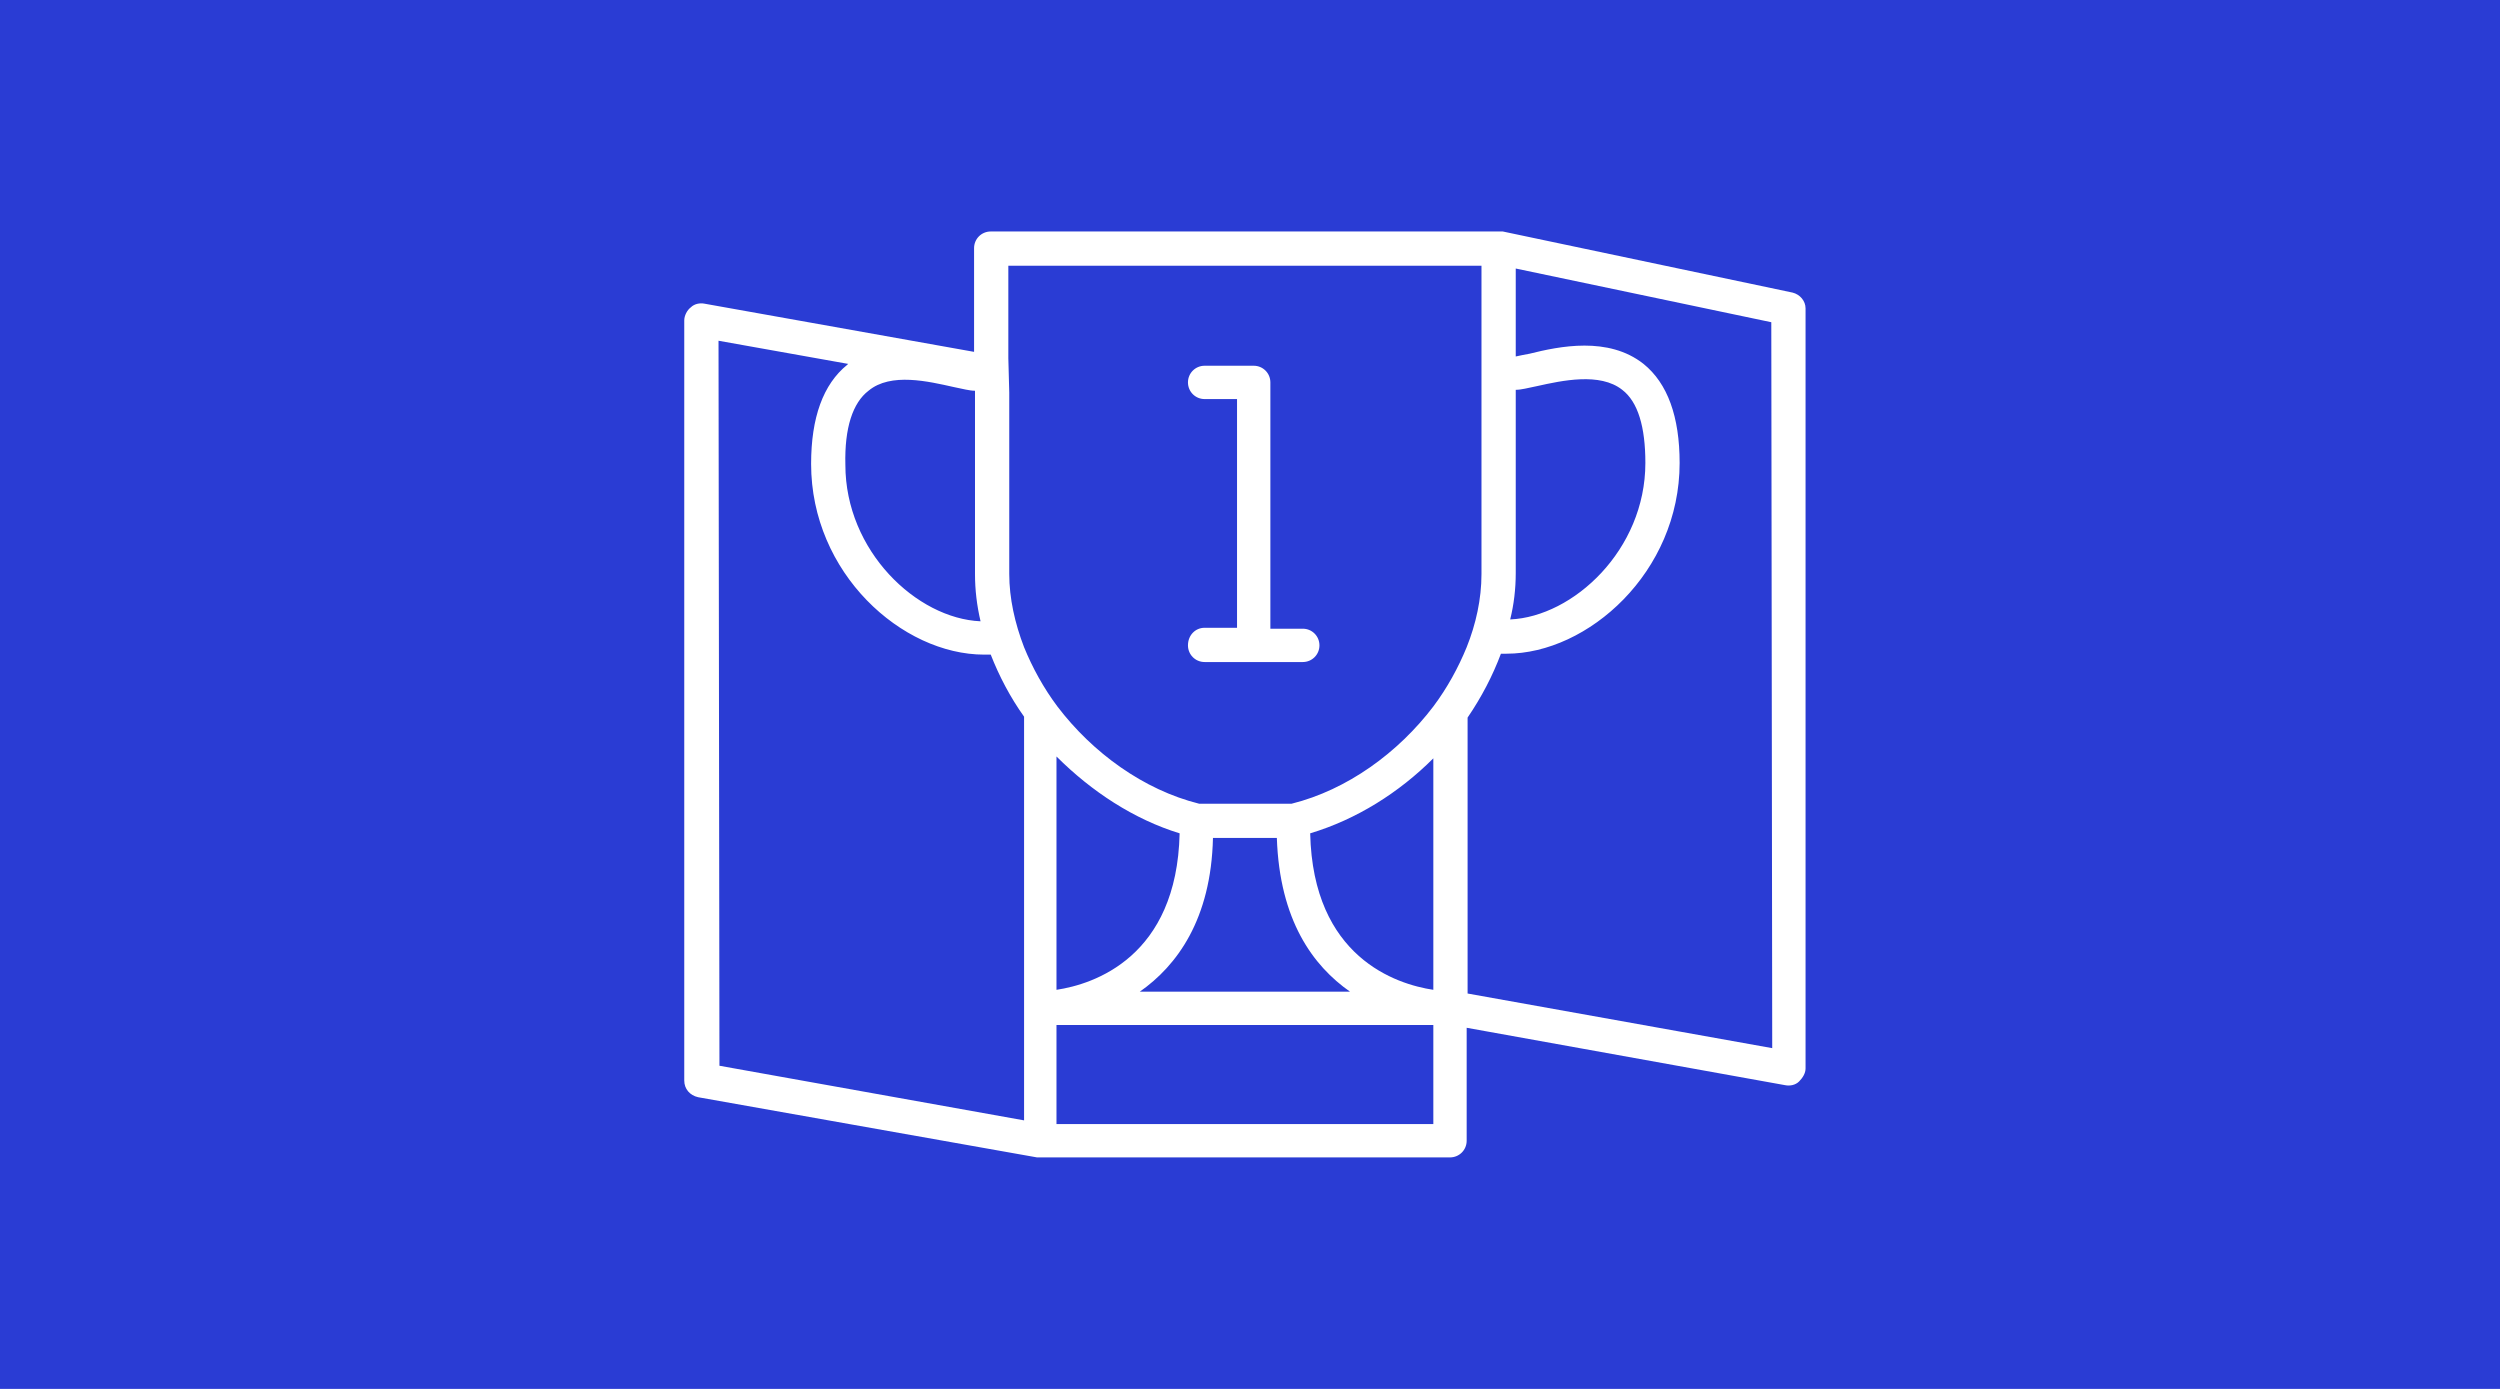
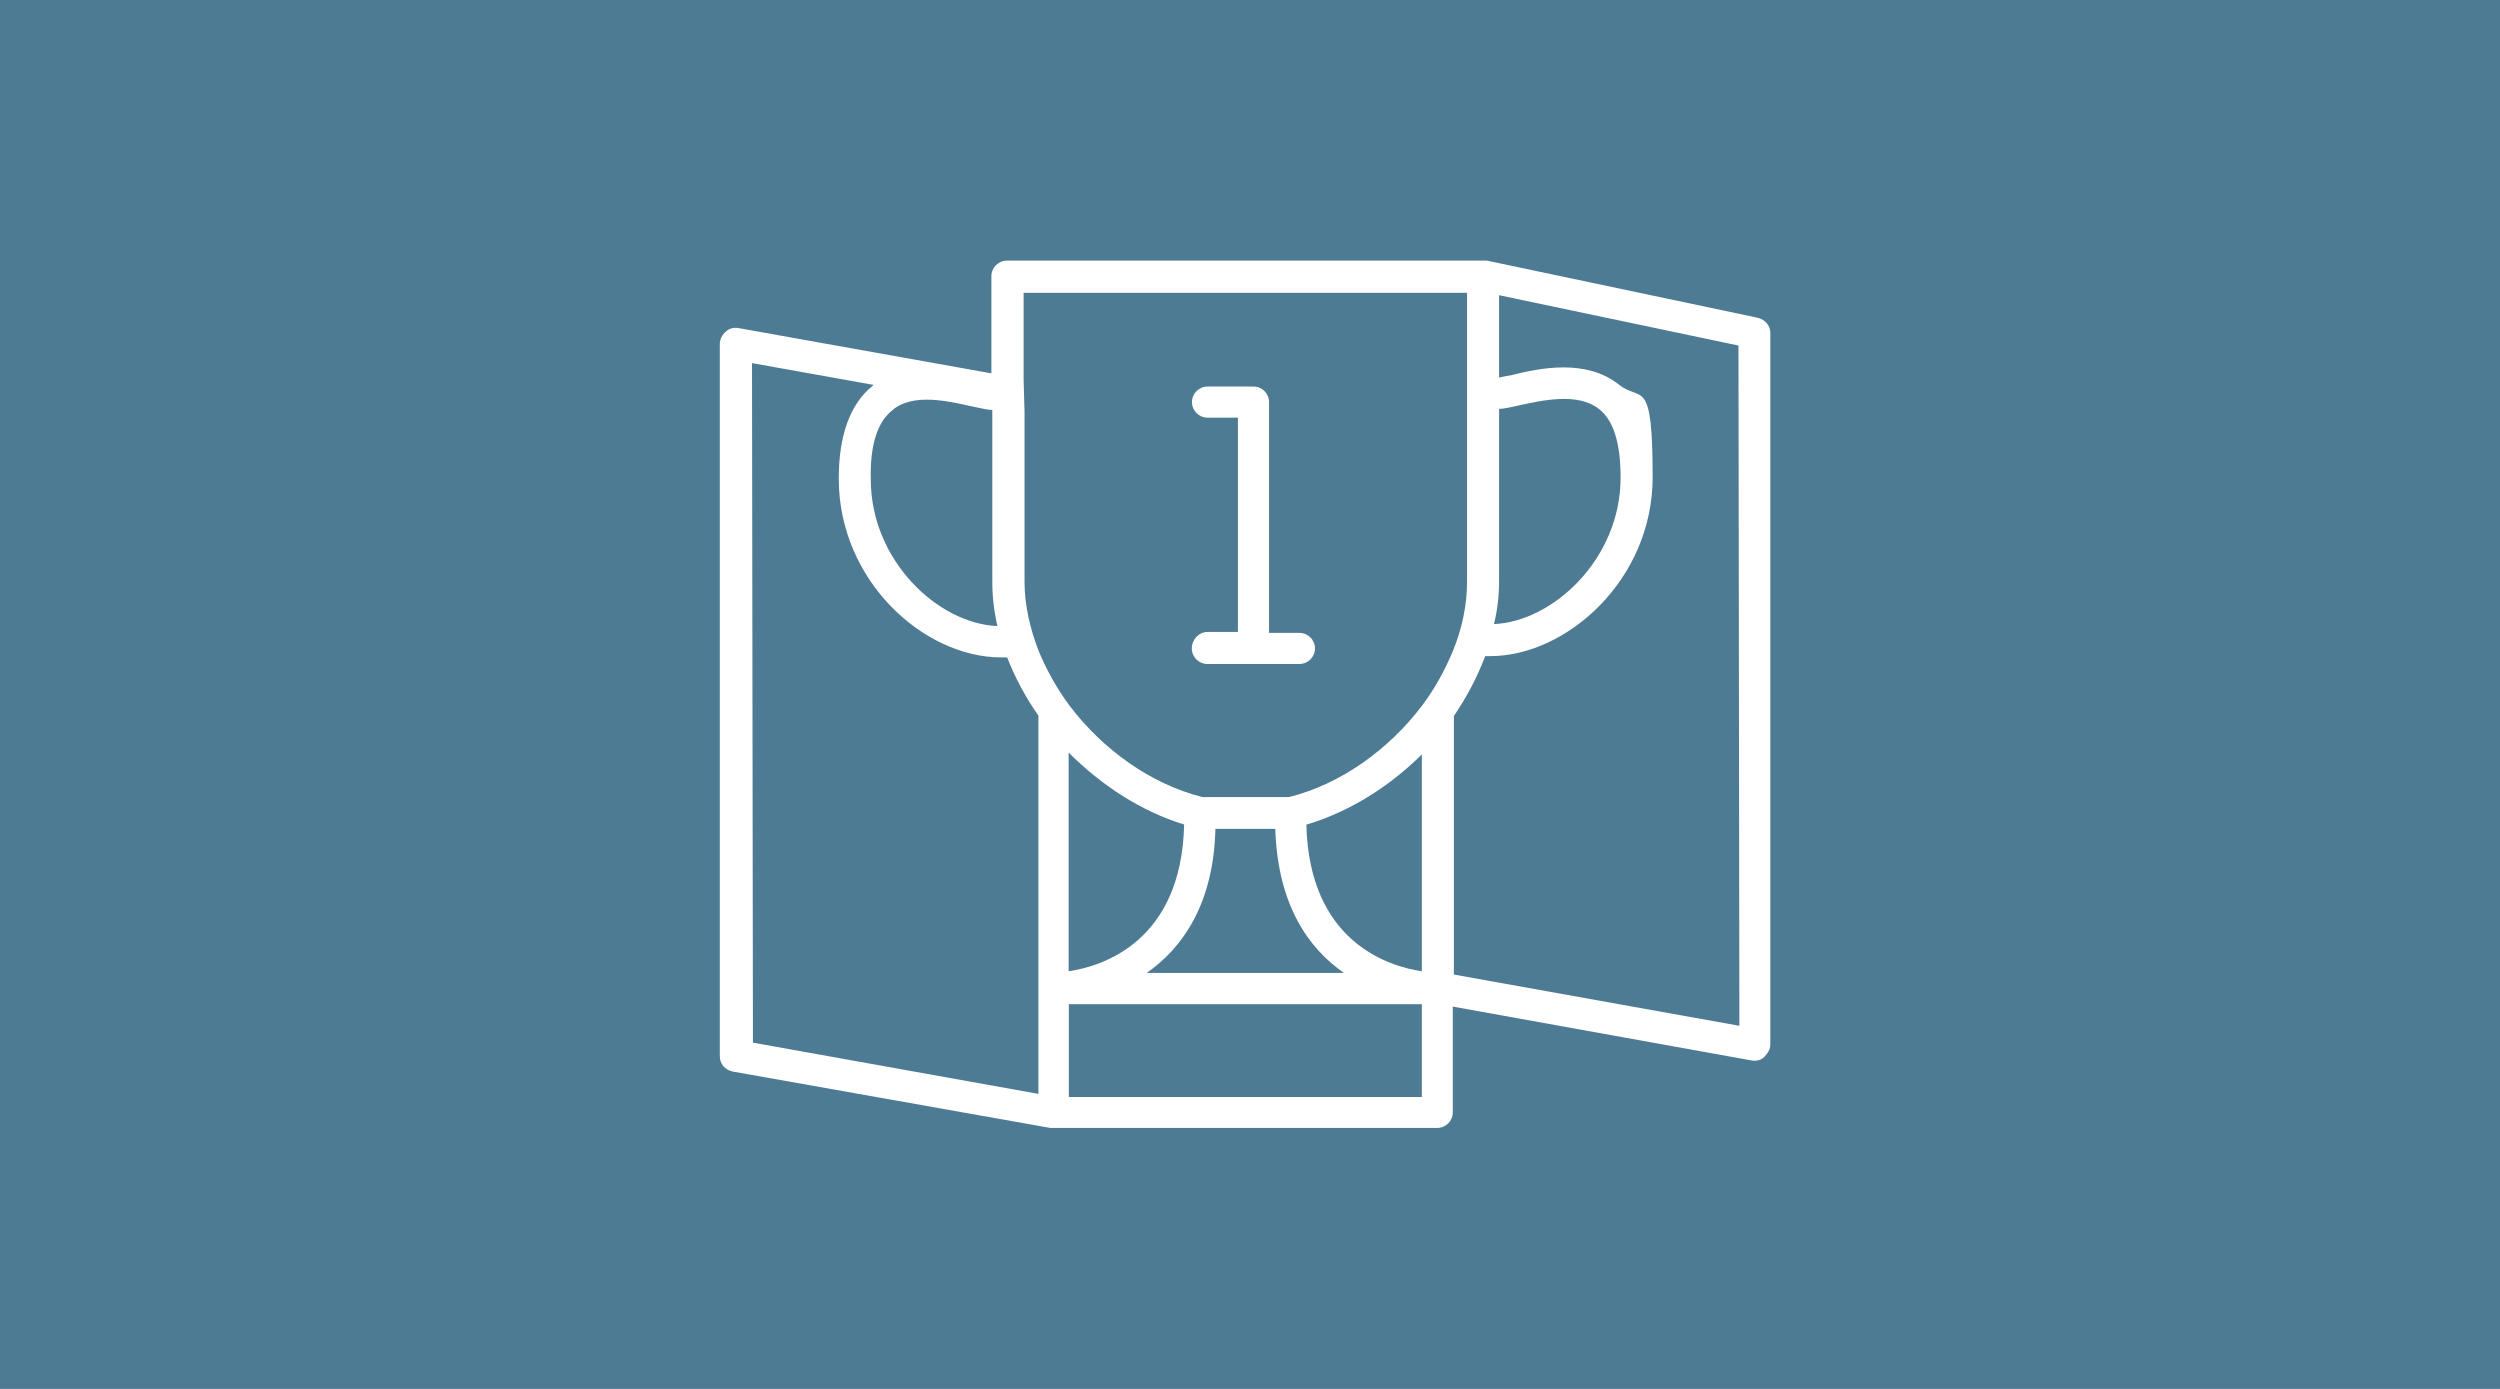
- <svg xmlns="http://www.w3.org/2000/svg" version="1.1" id="Ebene_1" x="0px" y="0px" viewBox="0 0 270 150" style="enable-background:new 0 0 270 150;" xml:space="preserve">
-   <style type="text/css">
- 	.st0{fill-rule:evenodd;clip-rule:evenodd;fill:#2A3CD4;}
- 	.st1{fill-rule:evenodd;clip-rule:evenodd;fill:#FFFFFF;}
- </style>
+ <svg xmlns="http://www.w3.org/2000/svg" id="Layer_1" version="1.1" viewBox="0 0 1366 758.9">
+   <defs>
+     <style>
+       .st0 {
+         fill: #fff;
+         fill-rule: evenodd;
+       }
+ 
+       .st1 {
+         fill: #4e7b94;
+       }
+     </style>
+   </defs>
+   <rect id="icon_spatialBrainstroming" class="st1" width="1366" height="758.9" />
  <g id="Concepts">
-     <rect id="icons_spatialChallenge" class="st0" width="270" height="150" />
-     <path id="Fill-1" class="st1" d="M193.6,31.6L162.3,25l0,0c-0.1,0-0.2,0-0.4,0h-5.3H107c-1,0-1.8,0.8-1.8,1.8V38l-29.1-5.2   c-0.5-0.1-1.1,0-1.5,0.4c-0.4,0.3-0.7,0.9-0.7,1.4v82.1c0,0.9,0.6,1.6,1.5,1.8L112,125c0.1,0,0.2,0,0.3,0h44.3c1,0,1.8-0.8,1.8-1.8   V111l34.4,6.2c0.5,0.1,1.1,0,1.5-0.4s0.7-0.9,0.7-1.4V33.3C195,32.5,194.4,31.8,193.6,31.6L193.6,31.6z M191.4,113.2l-32.9-5.9   V77.5c1.5-2.2,2.7-4.5,3.6-6.9c0.2,0,0.4,0,0.6,0c8.8,0,18.7-8.8,18.7-20.6c0-5-1.3-8.6-3.9-10.7c-3.8-3-9.1-1.9-12.3-1.1   c-0.5,0.1-1.1,0.2-1.5,0.3V29l27.6,5.8L191.4,113.2L191.4,113.2z M77.6,36.8l14,2.5l-0.1,0.1c-2.6,2.1-3.9,5.7-3.9,10.7   c0,11.8,9.8,20.6,18.7,20.6c0.2,0,0.5,0,0.7,0c0.9,2.3,2.1,4.6,3.6,6.7V109v12l-32.9-5.9L77.6,36.8L77.6,36.8z M163.7,61.9V42.1   c0.6,0,1.3-0.2,2.3-0.4c2.7-0.6,6.8-1.5,9.2,0.4c1.7,1.3,2.5,4,2.5,7.9c0,9.4-7.8,16.6-14.6,16.9C163.5,65.3,163.7,63.6,163.7,61.9   L163.7,61.9z M154.8,106.9c-4-0.6-13-3.5-13.3-16.9c5-1.5,9.6-4.4,13.3-8.1V106.9z M127.4,90c-0.3,13.4-9.3,16.3-13.3,16.9V81.7   C117.9,85.5,122.5,88.5,127.4,90L127.4,90z M93.8,42.2c2.4-2,6.5-1,9.2-0.4c1,0.2,1.7,0.4,2.3,0.4V62c0,1.7,0.2,3.4,0.6,5.1   c-6.9-0.3-14.6-7.6-14.6-16.9C91.2,46.2,92.1,43.5,93.8,42.2L93.8,42.2z M123.1,107.1c4-2.8,7.7-7.8,7.9-16.6h6.9   c0.3,8.9,3.9,13.8,7.9,16.6H123.1z M108.9,38.7v-10h40.2h5.7h3.6h1.6v0.6V62c0,2.7-0.6,5.4-1.6,7.9c-0.9,2.2-2.1,4.4-3.6,6.4   c-3.8,5-9.3,9-15.3,10.5h-10c-6-1.5-11.5-5.5-15.3-10.5c-1.5-2-2.7-4.2-3.6-6.4c-1-2.6-1.6-5.3-1.6-7.9V42.4L108.9,38.7L108.9,38.7   z M154.8,111.4v10h-31h-9.7v-0.7v-10h31h9.7V111.4z M130.1,67.8h3.5V43.1h-3.5c-1,0-1.8-0.8-1.8-1.8s0.8-1.8,1.8-1.8h5.3   c1,0,1.8,0.8,1.8,1.8v26.6h3.5c1,0,1.8,0.8,1.8,1.8s-0.8,1.8-1.8,1.8h-5.3h-5.3c-1,0-1.8-0.8-1.8-1.8   C128.3,68.6,129.1,67.8,130.1,67.8z" />
+     <path id="Fill-1" class="st0" d="M960.8,173.7l-148.4-31.3h-262.2c-4.7,0-8.5,3.8-8.5,8.5v53.1l-138-24.7c-2.4-.5-5.2,0-7.1,1.9-1.9,1.4-3.3,4.3-3.3,6.6v389.2c0,4.3,2.8,7.6,7.1,8.5l173.5,30.8h211.4c4.7,0,8.5-3.8,8.5-8.5v-57.8l163.1,29.4c2.4.5,5.2,0,7.1-1.9,1.9-1.9,3.3-4.3,3.3-6.6V181.8c0-3.8-2.8-7.1-6.6-8.1ZM950.4,560.5l-156-28v-141.3c7.1-10.4,12.8-21.3,17.1-32.7h2.8c41.7,0,88.7-41.7,88.7-97.7s-6.2-40.8-18.5-50.7c-18-14.2-43.1-9-58.3-5.2-2.4.5-5.2.9-7.1,1.4v-45l130.8,27.5.5,371.7ZM410.9,198.4l66.4,11.9-.5.5c-12.3,10-18.5,27-18.5,50.7,0,55.9,46.5,97.7,88.7,97.7h3.3c4.3,10.9,10,21.8,17.1,31.8v206.7l-156-28-.5-371.2ZM819.1,317.3v-93.9c2.8,0,6.2-.9,10.9-1.9,12.8-2.8,32.2-7.1,43.6,1.9,8.1,6.2,11.9,19,11.9,37.5,0,44.6-37,78.7-69.2,80.1,1.9-7.6,2.8-15.6,2.8-23.7ZM776.9,530.7c-19-2.8-61.6-16.6-63.1-80.1,23.7-7.1,45.5-20.9,63.1-38.4v118.5ZM647,450.6c-1.4,63.5-44.1,77.3-63.1,80.1v-119.5c18,18,39.8,32.2,63.1,39.3ZM487.7,224c11.4-9.5,30.8-4.7,43.6-1.9,4.7.9,8.1,1.9,10.9,1.9v93.9c0,8.1.9,16.1,2.8,24.2-32.7-1.4-69.2-36-69.2-80.1-.5-19,3.8-31.8,11.9-37.9ZM626.6,531.6c19-13.3,36.5-37,37.5-78.7h32.7c1.4,42.2,18.5,65.4,37.5,78.7h-107.6ZM559.3,207.4v-47.4h242.3v157.9c0,12.8-2.8,25.6-7.6,37.5-4.3,10.4-10,20.9-17.1,30.3-18,23.7-44.1,42.7-72.5,49.8h-47.4c-28.4-7.1-54.5-26.1-72.5-49.8-7.1-9.5-12.8-19.9-17.1-30.3-4.7-12.3-7.6-25.1-7.6-37.5v-92.9l-.5-17.5ZM776.9,548.7v50.7h-192.9v-50.7h192.9ZM659.8,345.3h16.6v-117.1h-16.6c-4.7,0-8.5-3.8-8.5-8.5s3.8-8.5,8.5-8.5h25.1c4.7,0,8.5,3.8,8.5,8.5v126.1h16.6c4.7,0,8.5,3.8,8.5,8.5s-3.8,8.5-8.5,8.5h-50.3c-4.7,0-8.5-3.8-8.5-8.5s3.8-9,8.5-9Z" />
  </g>
</svg>
